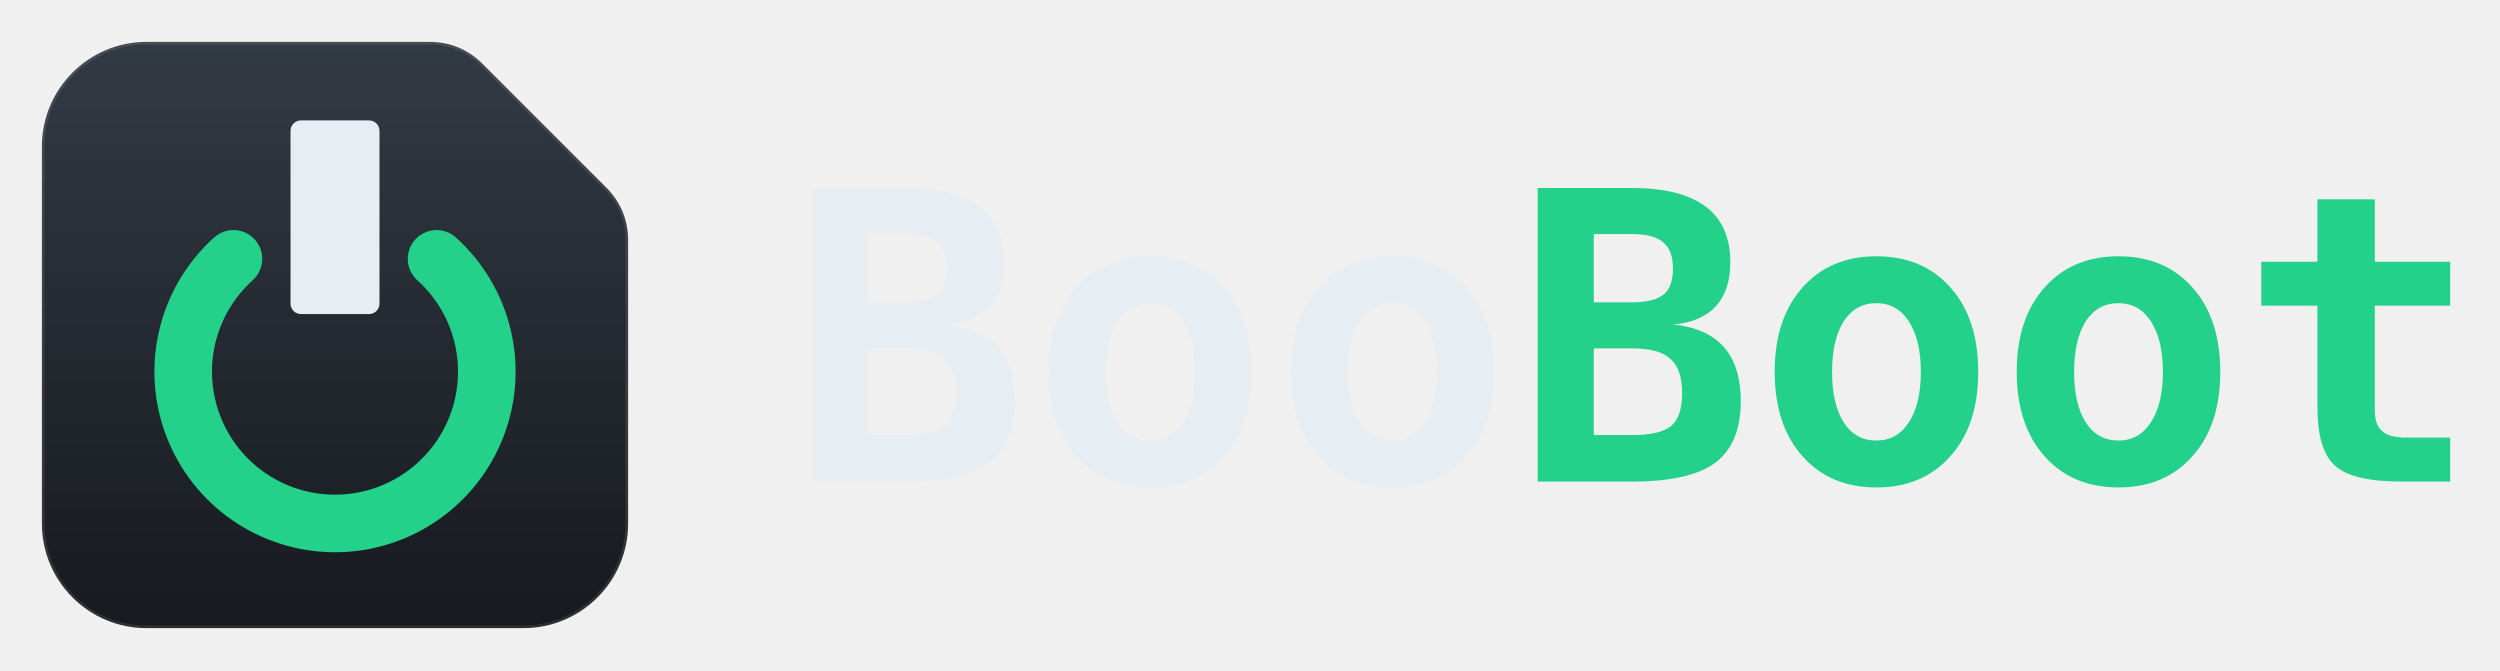
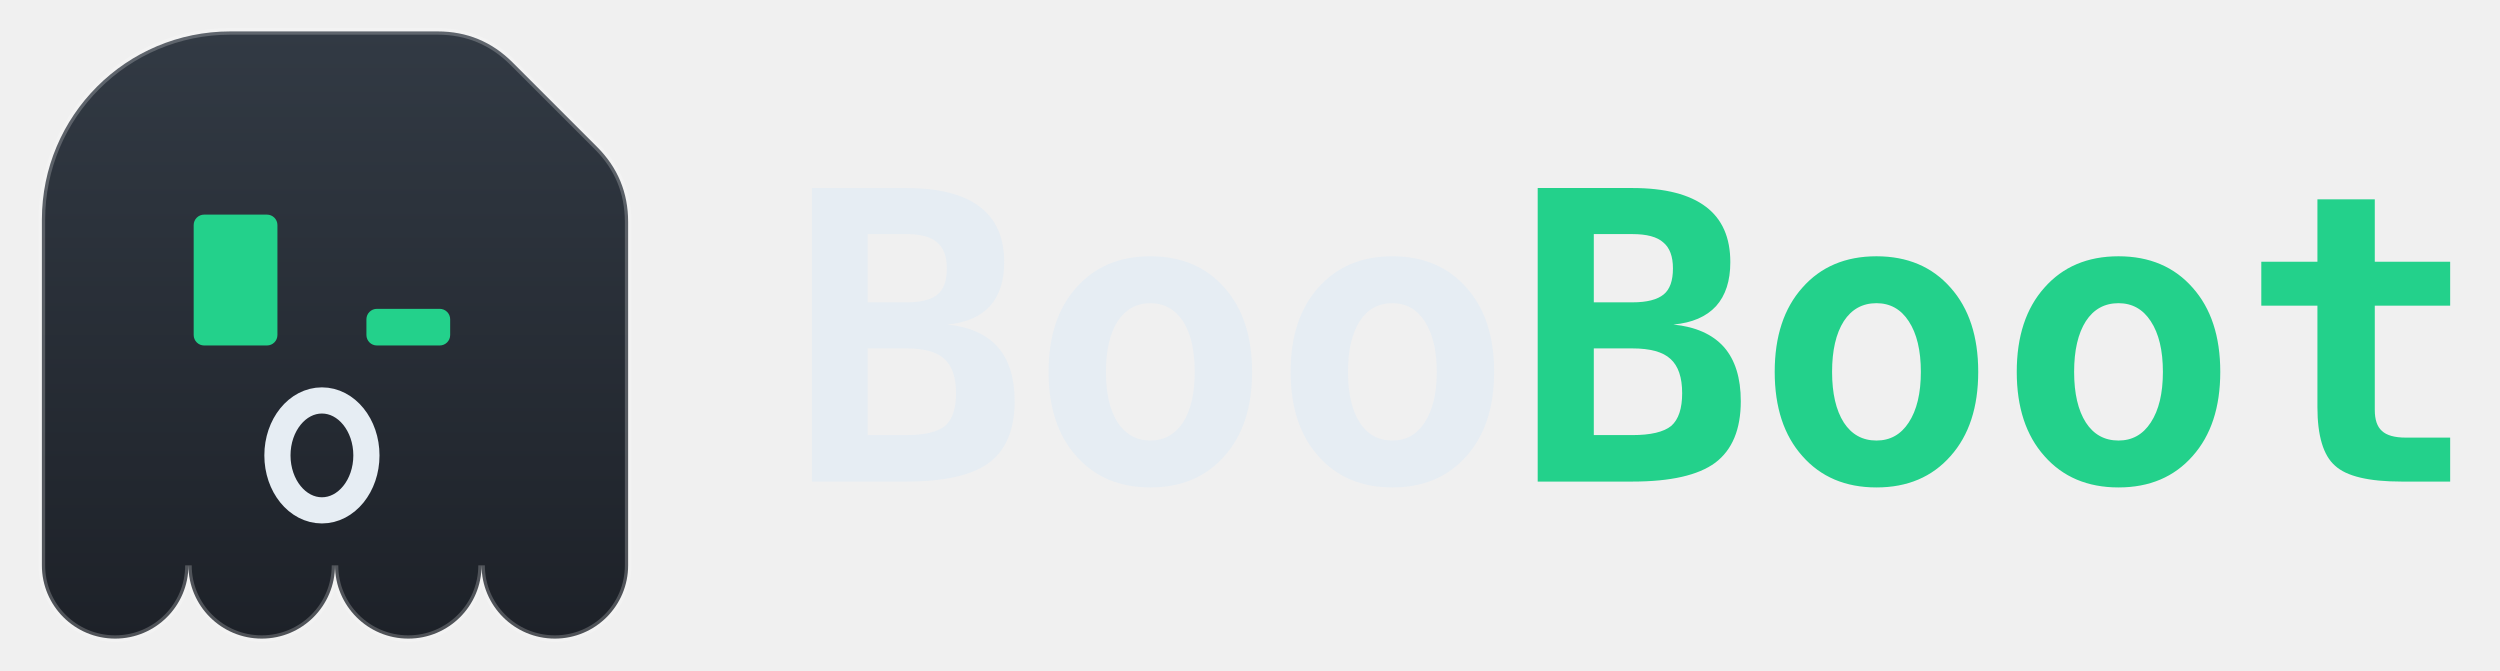
<svg xmlns="http://www.w3.org/2000/svg" viewBox="0 0 597 160">
  <defs>
    <linearGradient id="tile" x1="0" y1="0" x2="0" y2="1">
      <stop offset="0" stop-color="#323A44" />
-       <stop offset="1" stop-color="#171A1F" />
+       <stop offset="1" stop-color="#1D2128" />
    </linearGradient>
  </defs>
  <g transform="scale(0.625)">
-     <g transform="translate(16 16)">
-       <path d="M40 0H148.00Q160 0 168.49 8.49L215.51 55.51Q224 64 224 76.00V184A40 40 0 0 1 184 224H40A40 40 0 0 1 0 184V40A40 40 0 0 1 40 0Z" fill="url(#tile)" />
-       <path d="M40 0H148.00Q160 0 168.49 8.49L215.51 55.51Q224 64 224 76.00V184A40 40 0 0 1 184 224H40A40 40 0 0 1 0 184V40A40 40 0 0 1 40 0Z" fill="none" stroke="#FFFFFF" stroke-opacity="0.1" stroke-width="2" />
-     </g>
-     <path d="M89.19 98.90A58 58 0 1 0 166.81 98.90" fill="none" stroke="#23D18B" stroke-width="22" stroke-linecap="round" />
-     <rect x="111.00" y="46" width="34" height="74" rx="4" fill="#E6EDF3" />
+     <path d="M88 12H167.20Q184 12 195.88 23.88L228.12 56.12Q240 68 240 84.80V216.00A28.00 28.00 0 0 1 184.00 216.00A28.00 28.00 0 0 1 128.00 216.00A28.00 28.00 0 0 1 72.00 216.00A28.00 28.00 0 0 1 16.00 216.00V84A72 72 0 0 1 88 12Z" fill="url(#tile)" />
+     <path d="M88 12H167.20Q184 12 195.88 23.88L228.12 56.12Q240 68 240 84.80V216.00A28.00 28.00 0 0 1 184.00 216.00A28.00 28.00 0 0 1 128.00 216.00A28.00 28.00 0 0 1 72.00 216.00A28.00 28.00 0 0 1 16.00 216.00V84A72 72 0 0 1 88 12Z" fill="none" stroke="#FFFFFF" stroke-opacity="0.22" stroke-width="2.5" />
+     <rect x="74" y="82" width="32" height="50" rx="4" fill="#23D18B" />
+     <rect x="140" y="118" width="32" height="14" rx="4" fill="#23D18B" />
+     <ellipse cx="123" cy="174" rx="17" ry="21" fill="none" stroke="#E6EDF3" stroke-width="10" />
  </g>
  <path d="M207.2 83.2V103.9H216.4Q223.0 103.9 225.7 101.7Q228.3 99.4 228.3 93.9Q228.3 88.2 225.5 85.7Q222.8 83.2 216.4 83.2ZM207.2 55.9V72.2H216.4Q221.7 72.2 223.9 70.3Q226.1 68.5 226.1 64.1Q226.1 59.8 223.8 57.9Q221.6 55.9 216.4 55.9ZM193.9 44.9H216.4Q228.1 44.9 234.0 49.4Q239.8 53.8 239.8 62.6Q239.8 69.3 236.4 73.1Q232.9 76.9 226.2 77.5Q234.2 78.3 238.3 82.9Q242.3 87.5 242.3 95.8Q242.3 105.9 236.2 110.5Q230.1 115.0 216.4 115.0H193.9Z M274.7 72.4Q269.8 72.4 266.9 76.7Q264.1 81.1 264.1 88.8Q264.1 96.5 266.9 100.9Q269.8 105.2 274.7 105.2Q279.6 105.2 282.5 100.9Q285.3 96.5 285.3 88.8Q285.3 81.1 282.5 76.7Q279.6 72.4 274.7 72.4ZM250.4 88.8Q250.4 76.1 257.0 68.7Q263.6 61.2 274.7 61.2Q285.8 61.2 292.4 68.7Q299.0 76.1 299.0 88.8Q299.0 101.5 292.4 108.9Q285.8 116.4 274.7 116.4Q263.6 116.4 257.0 108.9Q250.4 101.5 250.4 88.8Z M332.5 72.4Q327.5 72.4 324.7 76.7Q321.9 81.1 321.9 88.8Q321.9 96.5 324.7 100.9Q327.5 105.2 332.5 105.2Q337.4 105.2 340.2 100.9Q343.1 96.5 343.1 88.8Q343.1 81.1 340.2 76.7Q337.4 72.4 332.5 72.4ZM308.2 88.8Q308.2 76.1 314.8 68.7Q321.4 61.2 332.5 61.2Q343.6 61.2 350.2 68.7Q356.8 76.1 356.8 88.8Q356.8 101.5 350.2 108.9Q343.6 116.4 332.5 116.4Q321.4 116.4 314.8 108.9Q308.2 101.5 308.2 88.8Z" fill="#E6EDF3" />
  <path d="M380.6 83.2V103.9H389.8Q396.4 103.9 399.1 101.7Q401.7 99.4 401.7 93.9Q401.7 88.2 398.9 85.7Q396.2 83.2 389.8 83.2ZM380.6 55.9V72.2H389.8Q395.0 72.2 397.3 70.3Q399.5 68.5 399.5 64.1Q399.5 59.8 397.2 57.9Q395.0 55.9 389.8 55.9ZM367.2 44.9H389.8Q401.5 44.9 407.4 49.4Q413.2 53.8 413.2 62.6Q413.2 69.3 409.8 73.1Q406.3 76.9 399.6 77.5Q407.6 78.3 411.7 82.9Q415.7 87.5 415.7 95.8Q415.7 105.9 409.6 110.5Q403.5 115.0 389.8 115.0H367.2Z M448.1 72.4Q443.1 72.4 440.3 76.7Q437.5 81.1 437.5 88.8Q437.5 96.5 440.3 100.9Q443.1 105.2 448.1 105.2Q453.0 105.2 455.8 100.9Q458.7 96.5 458.7 88.8Q458.7 81.1 455.8 76.7Q453.0 72.4 448.1 72.4ZM423.8 88.8Q423.8 76.1 430.4 68.7Q437.0 61.2 448.1 61.2Q459.2 61.2 465.8 68.7Q472.4 76.1 472.4 88.8Q472.4 101.5 465.8 108.9Q459.2 116.4 448.1 116.4Q437.0 116.4 430.4 108.9Q423.8 101.5 423.8 88.8Z M505.9 72.4Q500.9 72.4 498.1 76.7Q495.3 81.1 495.3 88.8Q495.3 96.5 498.1 100.9Q500.9 105.2 505.9 105.2Q510.8 105.2 513.6 100.9Q516.5 96.5 516.5 88.8Q516.5 81.1 513.6 76.7Q510.8 72.4 505.9 72.4ZM481.6 88.8Q481.6 76.1 488.2 68.7Q494.8 61.2 505.9 61.2Q517.0 61.2 523.6 68.7Q530.2 76.1 530.2 88.8Q530.2 101.5 523.6 108.9Q517.0 116.4 505.9 116.4Q494.8 116.4 488.2 108.9Q481.6 101.5 481.6 88.8Z M567.1 47.6V62.5H585.1V73.0H567.1V97.9Q567.1 101.4 568.8 102.9Q570.5 104.5 574.5 104.5H585.1V115.0H573.5Q561.7 115.0 557.6 111.2Q553.4 107.5 553.4 97.2V73.0H540.0V62.5H553.4V47.6Z" fill="#23D18B" />
</svg>
